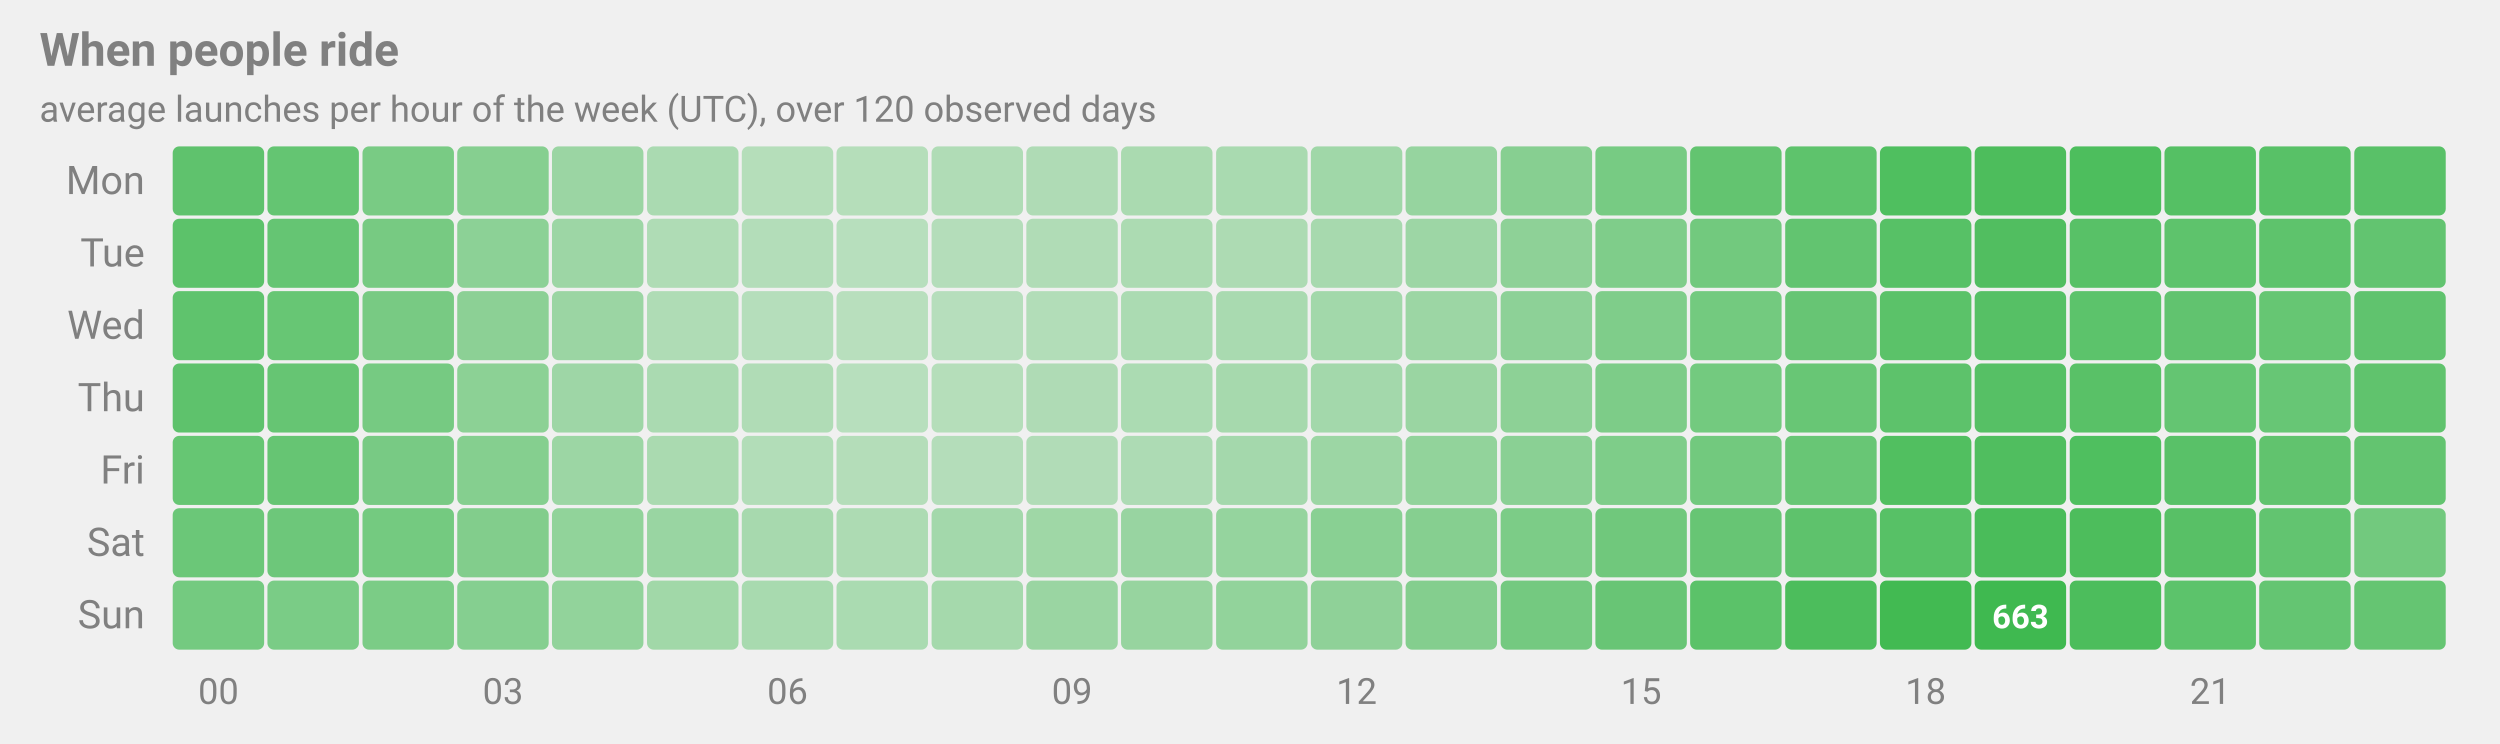
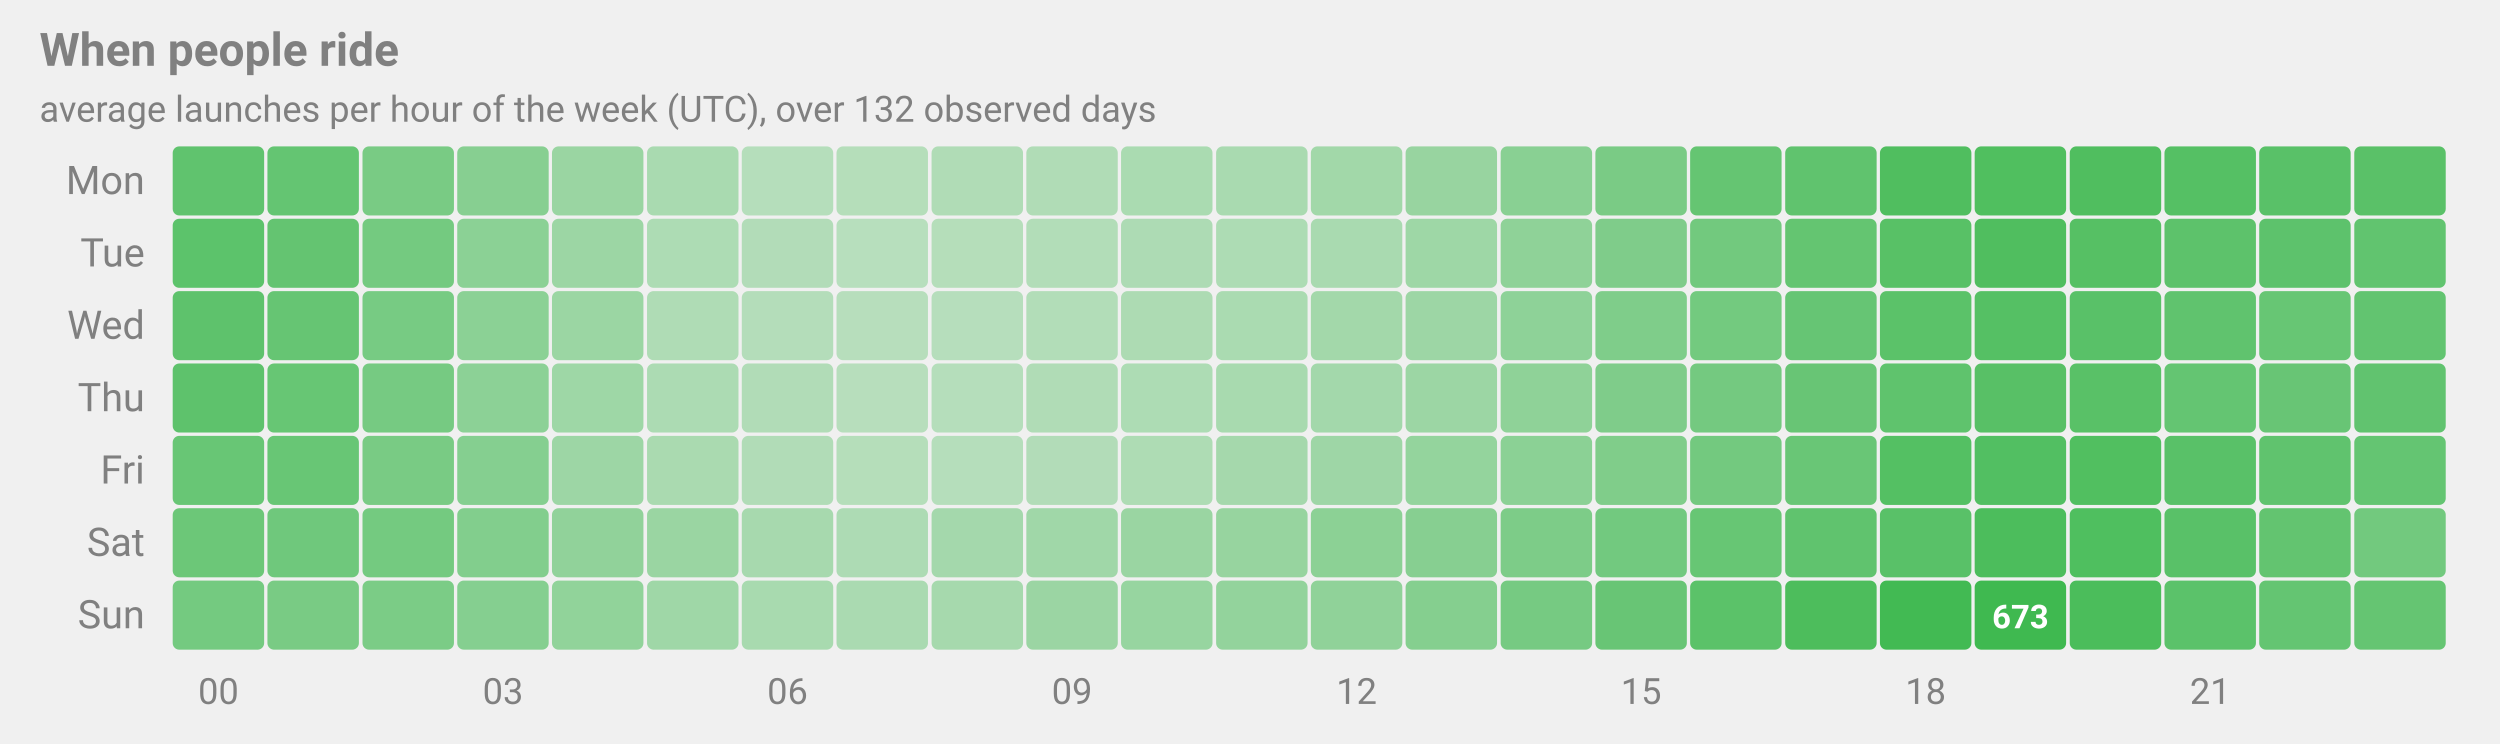
<svg xmlns="http://www.w3.org/2000/svg" width="760" height="226" viewBox="0 0 760 226" role="img" aria-label="When people ride">
  <style>
  text{font-family:-apple-system,BlinkMacSystemFont,'Segoe UI',Roboto,Helvetica,Arial,sans-serif}
  .grid{stroke:#808080;stroke-opacity:.3;stroke-width:1}
  .axis{stroke:#808080;stroke-width:1}
  .lbl{fill:#808080;font-size:12px}
  .val{fill:#808080;font-size:12px;font-weight:600}
  .title{fill:#808080;font-size:14px;font-weight:700}
  .sub{fill:#808080;font-size:11px}
  .gap{fill:#808080;opacity:.12}
  .gaplbl{fill:#808080;font-size:10px;opacity:.85}
+   .mark{stroke:#808080;stroke-opacity:.7;stroke-width:1;stroke-dasharray:2 3}
+   .markbg{fill:#808080;fill-opacity:.22}
+   .marklbl{fill:#808080;font-size:9.5px;font-weight:600}
  .ico{fill:#808080}
  .t1{fill:#e3b341}
  .t2{fill:#d29922}
  .t3{fill:#b7860b}
  .t4{fill:#946f0f}
</style>
  <text x="12" y="20" class="title">When people ride</text>
-   <text x="12" y="37" class="sub">average launches per hour of the week (UTC), over 120 observed days</text>
+   <text x="12" y="37" class="sub">average launches per hour of the week (UTC), over 132 observed days</text>
  <text x="44" y="59.0" class="lbl" text-anchor="end">Mon</text>
  <text x="44" y="81.0" class="lbl" text-anchor="end">Tue</text>
  <text x="44" y="103.0" class="lbl" text-anchor="end">Wed</text>
  <text x="44" y="125.0" class="lbl" text-anchor="end">Thu</text>
  <text x="44" y="147.0" class="lbl" text-anchor="end">Fri</text>
  <text x="44" y="169.0" class="lbl" text-anchor="end">Sat</text>
  <text x="44" y="191.0" class="lbl" text-anchor="end">Sun</text>
  <text x="66.4" y="214" class="sub" text-anchor="middle">00</text>
  <text x="152.9" y="214" class="sub" text-anchor="middle">03</text>
  <text x="239.4" y="214" class="sub" text-anchor="middle">06</text>
  <text x="325.9" y="214" class="sub" text-anchor="middle">09</text>
  <text x="412.4" y="214" class="sub" text-anchor="middle">12</text>
  <text x="498.9" y="214" class="sub" text-anchor="middle">15</text>
  <text x="585.4" y="214" class="sub" text-anchor="middle">18</text>
  <text x="671.9" y="214" class="sub" text-anchor="middle">21</text>
-   <rect x="52.5" y="44.5" width="27.8" height="21" rx="2" fill="#3fb950" fill-opacity="0.813" data-tip="Mon 00: 528" />
-   <rect x="81.3" y="44.5" width="27.8" height="21" rx="2" fill="#3fb950" fill-opacity="0.789" data-tip="Mon 01: 511" />
-   <rect x="110.2" y="44.5" width="27.8" height="21" rx="2" fill="#3fb950" fill-opacity="0.669" data-tip="Mon 02: 425" />
-   <rect x="139.0" y="44.5" width="27.8" height="21" rx="2" fill="#3fb950" fill-opacity="0.595" data-tip="Mon 03: 371" />
-   <rect x="167.8" y="44.5" width="27.8" height="21" rx="2" fill="#3fb950" fill-opacity="0.479" data-tip="Mon 04: 287" />
-   <rect x="196.7" y="44.5" width="27.8" height="21" rx="2" fill="#3fb950" fill-opacity="0.391" data-tip="Mon 05: 224" />
-   <rect x="225.5" y="44.5" width="27.8" height="21" rx="2" fill="#3fb950" fill-opacity="0.334" data-tip="Mon 06: 183" />
-   <rect x="254.3" y="44.5" width="27.8" height="21" rx="2" fill="#3fb950" fill-opacity="0.335" data-tip="Mon 07: 184" />
-   <rect x="283.2" y="44.5" width="27.8" height="21" rx="2" fill="#3fb950" fill-opacity="0.356" data-tip="Mon 08: 199" />
-   <rect x="312.0" y="44.5" width="27.8" height="21" rx="2" fill="#3fb950" fill-opacity="0.360" data-tip="Mon 09: 202" />
-   <rect x="340.8" y="44.5" width="27.8" height="21" rx="2" fill="#3fb950" fill-opacity="0.397" data-tip="Mon 10: 228" />
-   <rect x="369.7" y="44.5" width="27.8" height="21" rx="2" fill="#3fb950" fill-opacity="0.401" data-tip="Mon 11: 231" />
-   <rect x="398.5" y="44.5" width="27.8" height="21" rx="2" fill="#3fb950" fill-opacity="0.450" data-tip="Mon 12: 267" />
-   <rect x="427.3" y="44.5" width="27.8" height="21" rx="2" fill="#3fb950" fill-opacity="0.504" data-tip="Mon 13: 306" />
-   <rect x="456.2" y="44.5" width="27.8" height="21" rx="2" fill="#3fb950" fill-opacity="0.591" data-tip="Mon 14: 368" />
-   <rect x="485.0" y="44.5" width="27.8" height="21" rx="2" fill="#3fb950" fill-opacity="0.679" data-tip="Mon 15: 432" />
-   <rect x="513.8" y="44.5" width="27.8" height="21" rx="2" fill="#3fb950" fill-opacity="0.795" data-tip="Mon 16: 515" />
-   <rect x="542.7" y="44.5" width="27.8" height="21" rx="2" fill="#3fb950" fill-opacity="0.820" data-tip="Mon 17: 534" />
-   <rect x="571.5" y="44.5" width="27.8" height="21" rx="2" fill="#3fb950" fill-opacity="0.910" data-tip="Mon 18: 598" />
-   <rect x="600.3" y="44.5" width="27.8" height="21" rx="2" fill="#3fb950" fill-opacity="0.919" data-tip="Mon 19: 604" />
-   <rect x="629.2" y="44.5" width="27.8" height="21" rx="2" fill="#3fb950" fill-opacity="0.916" data-tip="Mon 20: 602" />
-   <rect x="658.0" y="44.5" width="27.8" height="21" rx="2" fill="#3fb950" fill-opacity="0.875" data-tip="Mon 21: 573" />
-   <rect x="686.8" y="44.5" width="27.8" height="21" rx="2" fill="#3fb950" fill-opacity="0.853" data-tip="Mon 22: 557" />
-   <rect x="715.7" y="44.5" width="27.8" height="21" rx="2" fill="#3fb950" fill-opacity="0.850" data-tip="Mon 23: 555" />
-   <rect x="52.5" y="66.5" width="27.8" height="21" rx="2" fill="#3fb950" fill-opacity="0.832" data-tip="Tue 00: 542" />
-   <rect x="81.3" y="66.5" width="27.8" height="21" rx="2" fill="#3fb950" fill-opacity="0.785" data-tip="Tue 01: 508" />
-   <rect x="110.2" y="66.5" width="27.8" height="21" rx="2" fill="#3fb950" fill-opacity="0.683" data-tip="Tue 02: 435" />
-   <rect x="139.0" y="66.5" width="27.8" height="21" rx="2" fill="#3fb950" fill-opacity="0.561" data-tip="Tue 03: 346" />
-   <rect x="167.8" y="66.5" width="27.8" height="21" rx="2" fill="#3fb950" fill-opacity="0.466" data-tip="Tue 04: 278" />
-   <rect x="196.7" y="66.5" width="27.8" height="21" rx="2" fill="#3fb950" fill-opacity="0.368" data-tip="Tue 05: 208" />
-   <rect x="225.5" y="66.5" width="27.8" height="21" rx="2" fill="#3fb950" fill-opacity="0.343" data-tip="Tue 06: 190" />
-   <rect x="254.3" y="66.5" width="27.8" height="21" rx="2" fill="#3fb950" fill-opacity="0.324" data-tip="Tue 07: 176" />
-   <rect x="283.2" y="66.5" width="27.8" height="21" rx="2" fill="#3fb950" fill-opacity="0.337" data-tip="Tue 08: 185" />
-   <rect x="312.0" y="66.5" width="27.8" height="21" rx="2" fill="#3fb950" fill-opacity="0.357" data-tip="Tue 09: 200" />
-   <rect x="340.8" y="66.5" width="27.8" height="21" rx="2" fill="#3fb950" fill-opacity="0.384" data-tip="Tue 10: 219" />
-   <rect x="369.7" y="66.5" width="27.8" height="21" rx="2" fill="#3fb950" fill-opacity="0.382" data-tip="Tue 11: 217" />
-   <rect x="398.5" y="66.5" width="27.8" height="21" rx="2" fill="#3fb950" fill-opacity="0.407" data-tip="Tue 12: 236" />
-   <rect x="427.3" y="66.5" width="27.8" height="21" rx="2" fill="#3fb950" fill-opacity="0.466" data-tip="Tue 13: 278" />
-   <rect x="456.2" y="66.5" width="27.8" height="21" rx="2" fill="#3fb950" fill-opacity="0.547" data-tip="Tue 14: 336" />
-   <rect x="485.0" y="66.5" width="27.8" height="21" rx="2" fill="#3fb950" fill-opacity="0.632" data-tip="Tue 15: 397" />
-   <rect x="513.8" y="66.5" width="27.8" height="21" rx="2" fill="#3fb950" fill-opacity="0.713" data-tip="Tue 16: 456" />
-   <rect x="542.7" y="66.5" width="27.8" height="21" rx="2" fill="#3fb950" fill-opacity="0.800" data-tip="Tue 17: 519" />
-   <rect x="571.5" y="66.5" width="27.8" height="21" rx="2" fill="#3fb950" fill-opacity="0.863" data-tip="Tue 18: 564" />
-   <rect x="600.3" y="66.5" width="27.8" height="21" rx="2" fill="#3fb950" fill-opacity="0.893" data-tip="Tue 19: 586" />
-   <rect x="629.2" y="66.5" width="27.8" height="21" rx="2" fill="#3fb950" fill-opacity="0.853" data-tip="Tue 20: 557" />
-   <rect x="658.0" y="66.5" width="27.8" height="21" rx="2" fill="#3fb950" fill-opacity="0.820" data-tip="Tue 21: 533" />
-   <rect x="686.8" y="66.5" width="27.8" height="21" rx="2" fill="#3fb950" fill-opacity="0.819" data-tip="Tue 22: 532" />
-   <rect x="715.7" y="66.5" width="27.8" height="21" rx="2" fill="#3fb950" fill-opacity="0.800" data-tip="Tue 23: 519" />
-   <rect x="52.5" y="88.5" width="27.8" height="21" rx="2" fill="#3fb950" fill-opacity="0.815" data-tip="Wed 00: 530" />
-   <rect x="81.3" y="88.5" width="27.8" height="21" rx="2" fill="#3fb950" fill-opacity="0.777" data-tip="Wed 01: 502" />
-   <rect x="110.2" y="88.5" width="27.8" height="21" rx="2" fill="#3fb950" fill-opacity="0.672" data-tip="Wed 02: 427" />
-   <rect x="139.0" y="88.5" width="27.8" height="21" rx="2" fill="#3fb950" fill-opacity="0.559" data-tip="Wed 03: 345" />
-   <rect x="167.8" y="88.5" width="27.8" height="21" rx="2" fill="#3fb950" fill-opacity="0.478" data-tip="Wed 04: 286" />
-   <rect x="196.7" y="88.5" width="27.8" height="21" rx="2" fill="#3fb950" fill-opacity="0.369" data-tip="Wed 05: 208" />
-   <rect x="225.5" y="88.5" width="27.8" height="21" rx="2" fill="#3fb950" fill-opacity="0.332" data-tip="Wed 06: 182" />
-   <rect x="254.3" y="88.5" width="27.8" height="21" rx="2" fill="#3fb950" fill-opacity="0.320" data-tip="Wed 07: 173" />
-   <rect x="283.2" y="88.5" width="27.8" height="21" rx="2" fill="#3fb950" fill-opacity="0.328" data-tip="Wed 08: 178" />
-   <rect x="312.0" y="88.5" width="27.8" height="21" rx="2" fill="#3fb950" fill-opacity="0.351" data-tip="Wed 09: 195" />
-   <rect x="340.8" y="88.5" width="27.8" height="21" rx="2" fill="#3fb950" fill-opacity="0.388" data-tip="Wed 10: 222" />
-   <rect x="369.7" y="88.5" width="27.8" height="21" rx="2" fill="#3fb950" fill-opacity="0.401" data-tip="Wed 11: 231" />
-   <rect x="398.5" y="88.5" width="27.8" height="21" rx="2" fill="#3fb950" fill-opacity="0.438" data-tip="Wed 12: 258" />
-   <rect x="427.3" y="88.5" width="27.8" height="21" rx="2" fill="#3fb950" fill-opacity="0.472" data-tip="Wed 13: 282" />
-   <rect x="456.2" y="88.5" width="27.8" height="21" rx="2" fill="#3fb950" fill-opacity="0.552" data-tip="Wed 14: 340" />
-   <rect x="485.0" y="88.5" width="27.8" height="21" rx="2" fill="#3fb950" fill-opacity="0.631" data-tip="Wed 15: 397" />
-   <rect x="513.8" y="88.5" width="27.8" height="21" rx="2" fill="#3fb950" fill-opacity="0.707" data-tip="Wed 16: 452" />
-   <rect x="542.7" y="88.5" width="27.8" height="21" rx="2" fill="#3fb950" fill-opacity="0.775" data-tip="Wed 17: 501" />
-   <rect x="571.5" y="88.5" width="27.8" height="21" rx="2" fill="#3fb950" fill-opacity="0.841" data-tip="Wed 18: 548" />
-   <rect x="600.3" y="88.5" width="27.8" height="21" rx="2" fill="#3fb950" fill-opacity="0.865" data-tip="Wed 19: 565" />
-   <rect x="629.2" y="88.5" width="27.8" height="21" rx="2" fill="#3fb950" fill-opacity="0.835" data-tip="Wed 20: 544" />
-   <rect x="658.0" y="88.5" width="27.8" height="21" rx="2" fill="#3fb950" fill-opacity="0.802" data-tip="Wed 21: 520" />
-   <rect x="686.8" y="88.5" width="27.8" height="21" rx="2" fill="#3fb950" fill-opacity="0.781" data-tip="Wed 22: 505" />
-   <rect x="715.7" y="88.5" width="27.8" height="21" rx="2" fill="#3fb950" fill-opacity="0.806" data-tip="Wed 23: 523" />
-   <rect x="52.5" y="110.5" width="27.8" height="21" rx="2" fill="#3fb950" fill-opacity="0.817" data-tip="Thu 00: 531" />
-   <rect x="81.3" y="110.5" width="27.8" height="21" rx="2" fill="#3fb950" fill-opacity="0.779" data-tip="Thu 01: 503" />
-   <rect x="110.2" y="110.5" width="27.8" height="21" rx="2" fill="#3fb950" fill-opacity="0.687" data-tip="Thu 02: 437" />
-   <rect x="139.0" y="110.5" width="27.8" height="21" rx="2" fill="#3fb950" fill-opacity="0.560" data-tip="Thu 03: 346" />
-   <rect x="167.8" y="110.5" width="27.8" height="21" rx="2" fill="#3fb950" fill-opacity="0.462" data-tip="Thu 04: 275" />
-   <rect x="196.7" y="110.5" width="27.8" height="21" rx="2" fill="#3fb950" fill-opacity="0.392" data-tip="Thu 05: 224" />
-   <rect x="225.5" y="110.5" width="27.8" height="21" rx="2" fill="#3fb950" fill-opacity="0.356" data-tip="Thu 06: 199" />
-   <rect x="254.3" y="110.5" width="27.8" height="21" rx="2" fill="#3fb950" fill-opacity="0.324" data-tip="Thu 07: 176" />
-   <rect x="283.2" y="110.5" width="27.8" height="21" rx="2" fill="#3fb950" fill-opacity="0.334" data-tip="Thu 08: 183" />
-   <rect x="312.0" y="110.5" width="27.8" height="21" rx="2" fill="#3fb950" fill-opacity="0.366" data-tip="Thu 09: 206" />
-   <rect x="340.8" y="110.5" width="27.8" height="21" rx="2" fill="#3fb950" fill-opacity="0.390" data-tip="Thu 10: 223" />
-   <rect x="369.7" y="110.5" width="27.8" height="21" rx="2" fill="#3fb950" fill-opacity="0.416" data-tip="Thu 11: 242" />
-   <rect x="398.5" y="110.5" width="27.8" height="21" rx="2" fill="#3fb950" fill-opacity="0.436" data-tip="Thu 12: 257" />
-   <rect x="427.3" y="110.5" width="27.8" height="21" rx="2" fill="#3fb950" fill-opacity="0.482" data-tip="Thu 13: 290" />
-   <rect x="456.2" y="110.5" width="27.8" height="21" rx="2" fill="#3fb950" fill-opacity="0.558" data-tip="Thu 14: 344" />
-   <rect x="485.0" y="110.5" width="27.8" height="21" rx="2" fill="#3fb950" fill-opacity="0.645" data-tip="Thu 15: 407" />
-   <rect x="513.8" y="110.5" width="27.8" height="21" rx="2" fill="#3fb950" fill-opacity="0.706" data-tip="Thu 16: 451" />
-   <rect x="542.7" y="110.5" width="27.8" height="21" rx="2" fill="#3fb950" fill-opacity="0.765" data-tip="Thu 17: 494" />
-   <rect x="571.5" y="110.5" width="27.8" height="21" rx="2" fill="#3fb950" fill-opacity="0.821" data-tip="Thu 18: 534" />
-   <rect x="600.3" y="110.5" width="27.8" height="21" rx="2" fill="#3fb950" fill-opacity="0.865" data-tip="Thu 19: 565" />
-   <rect x="629.2" y="110.5" width="27.8" height="21" rx="2" fill="#3fb950" fill-opacity="0.854" data-tip="Thu 20: 558" />
-   <rect x="658.0" y="110.5" width="27.8" height="21" rx="2" fill="#3fb950" fill-opacity="0.788" data-tip="Thu 21: 510" />
-   <rect x="686.8" y="110.5" width="27.8" height="21" rx="2" fill="#3fb950" fill-opacity="0.772" data-tip="Thu 22: 498" />
-   <rect x="715.7" y="110.5" width="27.8" height="21" rx="2" fill="#3fb950" fill-opacity="0.809" data-tip="Thu 23: 526" />
-   <rect x="52.5" y="132.5" width="27.8" height="21" rx="2" fill="#3fb950" fill-opacity="0.781" data-tip="Fri 00: 505" />
-   <rect x="81.3" y="132.5" width="27.8" height="21" rx="2" fill="#3fb950" fill-opacity="0.779" data-tip="Fri 01: 504" />
-   <rect x="110.2" y="132.5" width="27.8" height="21" rx="2" fill="#3fb950" fill-opacity="0.673" data-tip="Fri 02: 427" />
-   <rect x="139.0" y="132.5" width="27.8" height="21" rx="2" fill="#3fb950" fill-opacity="0.605" data-tip="Fri 03: 378" />
-   <rect x="167.8" y="132.5" width="27.8" height="21" rx="2" fill="#3fb950" fill-opacity="0.470" data-tip="Fri 04: 281" />
-   <rect x="196.7" y="132.5" width="27.8" height="21" rx="2" fill="#3fb950" fill-opacity="0.397" data-tip="Fri 05: 228" />
-   <rect x="225.5" y="132.5" width="27.8" height="21" rx="2" fill="#3fb950" fill-opacity="0.351" data-tip="Fri 06: 195" />
-   <rect x="254.3" y="132.5" width="27.8" height="21" rx="2" fill="#3fb950" fill-opacity="0.336" data-tip="Fri 07: 185" />
-   <rect x="283.2" y="132.5" width="27.8" height="21" rx="2" fill="#3fb950" fill-opacity="0.337" data-tip="Fri 08: 185" />
-   <rect x="312.0" y="132.5" width="27.8" height="21" rx="2" fill="#3fb950" fill-opacity="0.353" data-tip="Fri 09: 197" />
-   <rect x="340.8" y="132.5" width="27.8" height="21" rx="2" fill="#3fb950" fill-opacity="0.375" data-tip="Fri 10: 213" />
-   <rect x="369.7" y="132.5" width="27.8" height="21" rx="2" fill="#3fb950" fill-opacity="0.424" data-tip="Fri 11: 248" />
-   <rect x="398.5" y="132.5" width="27.8" height="21" rx="2" fill="#3fb950" fill-opacity="0.471" data-tip="Fri 12: 281" />
-   <rect x="427.3" y="132.5" width="27.8" height="21" rx="2" fill="#3fb950" fill-opacity="0.531" data-tip="Fri 13: 325" />
-   <rect x="456.2" y="132.5" width="27.8" height="21" rx="2" fill="#3fb950" fill-opacity="0.576" data-tip="Fri 14: 358" />
-   <rect x="485.0" y="132.5" width="27.8" height="21" rx="2" fill="#3fb950" fill-opacity="0.642" data-tip="Fri 15: 405" />
-   <rect x="513.8" y="132.5" width="27.8" height="21" rx="2" fill="#3fb950" fill-opacity="0.712" data-tip="Fri 16: 455" />
-   <rect x="542.7" y="132.5" width="27.8" height="21" rx="2" fill="#3fb950" fill-opacity="0.767" data-tip="Fri 17: 495" />
-   <rect x="571.5" y="132.5" width="27.8" height="21" rx="2" fill="#3fb950" fill-opacity="0.894" data-tip="Fri 18: 587" />
-   <rect x="600.3" y="132.5" width="27.8" height="21" rx="2" fill="#3fb950" fill-opacity="0.896" data-tip="Fri 19: 588" />
-   <rect x="629.2" y="132.5" width="27.8" height="21" rx="2" fill="#3fb950" fill-opacity="0.910" data-tip="Fri 20: 598" />
-   <rect x="658.0" y="132.5" width="27.8" height="21" rx="2" fill="#3fb950" fill-opacity="0.848" data-tip="Fri 21: 553" />
-   <rect x="686.8" y="132.5" width="27.8" height="21" rx="2" fill="#3fb950" fill-opacity="0.807" data-tip="Fri 22: 523" />
-   <rect x="715.7" y="132.5" width="27.8" height="21" rx="2" fill="#3fb950" fill-opacity="0.796" data-tip="Fri 23: 516" />
-   <rect x="52.5" y="154.5" width="27.8" height="21" rx="2" fill="#3fb950" fill-opacity="0.749" data-tip="Sat 00: 482" />
-   <rect x="81.3" y="154.5" width="27.8" height="21" rx="2" fill="#3fb950" fill-opacity="0.737" data-tip="Sat 01: 473" />
-   <rect x="110.2" y="154.5" width="27.8" height="21" rx="2" fill="#3fb950" fill-opacity="0.700" data-tip="Sat 02: 447" />
-   <rect x="139.0" y="154.5" width="27.8" height="21" rx="2" fill="#3fb950" fill-opacity="0.619" data-tip="Sat 03: 388" />
-   <rect x="167.8" y="154.5" width="27.8" height="21" rx="2" fill="#3fb950" fill-opacity="0.535" data-tip="Sat 04: 328" />
-   <rect x="196.7" y="154.5" width="27.8" height="21" rx="2" fill="#3fb950" fill-opacity="0.486" data-tip="Sat 05: 292" />
-   <rect x="225.5" y="154.5" width="27.8" height="21" rx="2" fill="#3fb950" fill-opacity="0.407" data-tip="Sat 06: 236" />
-   <rect x="254.3" y="154.5" width="27.8" height="21" rx="2" fill="#3fb950" fill-opacity="0.380" data-tip="Sat 07: 216" />
-   <rect x="283.2" y="154.5" width="27.8" height="21" rx="2" fill="#3fb950" fill-opacity="0.436" data-tip="Sat 08: 256" />
-   <rect x="312.0" y="154.5" width="27.8" height="21" rx="2" fill="#3fb950" fill-opacity="0.460" data-tip="Sat 09: 274" />
-   <rect x="340.8" y="154.5" width="27.8" height="21" rx="2" fill="#3fb950" fill-opacity="0.489" data-tip="Sat 10: 295" />
-   <rect x="369.7" y="154.5" width="27.8" height="21" rx="2" fill="#3fb950" fill-opacity="0.512" data-tip="Sat 11: 311" />
-   <rect x="398.5" y="154.5" width="27.8" height="21" rx="2" fill="#3fb950" fill-opacity="0.580" data-tip="Sat 12: 360" />
-   <rect x="427.3" y="154.5" width="27.8" height="21" rx="2" fill="#3fb950" fill-opacity="0.595" data-tip="Sat 13: 371" />
-   <rect x="456.2" y="154.5" width="27.8" height="21" rx="2" fill="#3fb950" fill-opacity="0.656" data-tip="Sat 14: 415" />
-   <rect x="485.0" y="154.5" width="27.8" height="21" rx="2" fill="#3fb950" fill-opacity="0.719" data-tip="Sat 15: 460" />
-   <rect x="513.8" y="154.5" width="27.8" height="21" rx="2" fill="#3fb950" fill-opacity="0.775" data-tip="Sat 16: 501" />
-   <rect x="542.7" y="154.5" width="27.8" height="21" rx="2" fill="#3fb950" fill-opacity="0.818" data-tip="Sat 17: 532" />
-   <rect x="571.5" y="154.5" width="27.8" height="21" rx="2" fill="#3fb950" fill-opacity="0.863" data-tip="Sat 18: 564" />
-   <rect x="600.3" y="154.5" width="27.8" height="21" rx="2" fill="#3fb950" fill-opacity="0.931" data-tip="Sat 19: 613" />
-   <rect x="629.2" y="154.5" width="27.8" height="21" rx="2" fill="#3fb950" fill-opacity="0.918" data-tip="Sat 20: 603" />
-   <rect x="658.0" y="154.5" width="27.8" height="21" rx="2" fill="#3fb950" fill-opacity="0.856" data-tip="Sat 21: 559" />
-   <rect x="686.8" y="154.5" width="27.8" height="21" rx="2" fill="#3fb950" fill-opacity="0.799" data-tip="Sat 22: 518" />
-   <rect x="715.7" y="154.5" width="27.8" height="21" rx="2" fill="#3fb950" fill-opacity="0.713" data-tip="Sat 23: 456" />
-   <rect x="52.5" y="176.5" width="27.8" height="21" rx="2" fill="#3fb950" fill-opacity="0.695" data-tip="Sun 00: 443" />
-   <rect x="81.3" y="176.5" width="27.8" height="21" rx="2" fill="#3fb950" fill-opacity="0.664" data-tip="Sun 01: 421" />
-   <rect x="110.2" y="176.5" width="27.8" height="21" rx="2" fill="#3fb950" fill-opacity="0.658" data-tip="Sun 02: 416" />
-   <rect x="139.0" y="176.5" width="27.8" height="21" rx="2" fill="#3fb950" fill-opacity="0.599" data-tip="Sun 03: 374" />
-   <rect x="167.8" y="176.5" width="27.8" height="21" rx="2" fill="#3fb950" fill-opacity="0.529" data-tip="Sun 04: 324" />
-   <rect x="196.7" y="176.5" width="27.8" height="21" rx="2" fill="#3fb950" fill-opacity="0.447" data-tip="Sun 05: 265" />
-   <rect x="225.5" y="176.5" width="27.8" height="21" rx="2" fill="#3fb950" fill-opacity="0.404" data-tip="Sun 06: 234" />
-   <rect x="254.3" y="176.5" width="27.8" height="21" rx="2" fill="#3fb950" fill-opacity="0.394" data-tip="Sun 07: 226" />
-   <rect x="283.2" y="176.5" width="27.8" height="21" rx="2" fill="#3fb950" fill-opacity="0.420" data-tip="Sun 08: 245" />
-   <rect x="312.0" y="176.5" width="27.8" height="21" rx="2" fill="#3fb950" fill-opacity="0.483" data-tip="Sun 09: 291" />
-   <rect x="340.8" y="176.5" width="27.8" height="21" rx="2" fill="#3fb950" fill-opacity="0.506" data-tip="Sun 10: 307" />
-   <rect x="369.7" y="176.5" width="27.8" height="21" rx="2" fill="#3fb950" fill-opacity="0.528" data-tip="Sun 11: 323" />
-   <rect x="398.5" y="176.5" width="27.8" height="21" rx="2" fill="#3fb950" fill-opacity="0.543" data-tip="Sun 12: 334" />
-   <rect x="427.3" y="176.5" width="27.8" height="21" rx="2" fill="#3fb950" fill-opacity="0.607" data-tip="Sun 13: 379" />
-   <rect x="456.2" y="176.5" width="27.8" height="21" rx="2" fill="#3fb950" fill-opacity="0.693" data-tip="Sun 14: 442" />
-   <rect x="485.0" y="176.5" width="27.8" height="21" rx="2" fill="#3fb950" fill-opacity="0.764" data-tip="Sun 15: 493" />
-   <rect x="513.8" y="176.5" width="27.8" height="21" rx="2" fill="#3fb950" fill-opacity="0.842" data-tip="Sun 16: 549" />
-   <rect x="542.7" y="176.5" width="27.8" height="21" rx="2" fill="#3fb950" fill-opacity="0.923" data-tip="Sun 17: 607" />
-   <rect x="571.5" y="176.5" width="27.8" height="21" rx="2" fill="#3fb950" fill-opacity="0.983" data-tip="Sun 18: 651" />
-   <rect x="600.3" y="176.5" width="27.8" height="21" rx="2" fill="#3fb950" fill-opacity="1.000" data-tip="Sun 19: 663" />
-   <rect x="629.2" y="176.5" width="27.8" height="21" rx="2" fill="#3fb950" fill-opacity="0.925" data-tip="Sun 20: 609" />
-   <rect x="658.0" y="176.5" width="27.8" height="21" rx="2" fill="#3fb950" fill-opacity="0.835" data-tip="Sun 21: 544" />
-   <rect x="686.8" y="176.5" width="27.8" height="21" rx="2" fill="#3fb950" fill-opacity="0.788" data-tip="Sun 22: 510" />
-   <rect x="715.7" y="176.5" width="27.8" height="21" rx="2" fill="#3fb950" fill-opacity="0.783" data-tip="Sun 23: 506" />
-   <text x="614.2" y="191.0" text-anchor="middle" style="fill:#ffffff;font-size:10px;font-weight:600">663</text>
+   <rect x="52.5" y="44.5" width="27.8" height="21" rx="2" fill="#3fb950" fill-opacity="0.806" data-tip="Mon 00: 532" />
+   <rect x="81.3" y="44.5" width="27.8" height="21" rx="2" fill="#3fb950" fill-opacity="0.787" data-tip="Mon 01: 518" />
+   <rect x="110.2" y="44.5" width="27.8" height="21" rx="2" fill="#3fb950" fill-opacity="0.671" data-tip="Mon 02: 432" />
+   <rect x="139.0" y="44.5" width="27.8" height="21" rx="2" fill="#3fb950" fill-opacity="0.591" data-tip="Mon 03: 374" />
+   <rect x="167.8" y="44.5" width="27.8" height="21" rx="2" fill="#3fb950" fill-opacity="0.482" data-tip="Mon 04: 294" />
+   <rect x="196.7" y="44.5" width="27.8" height="21" rx="2" fill="#3fb950" fill-opacity="0.395" data-tip="Mon 05: 231" />
+   <rect x="225.5" y="44.5" width="27.8" height="21" rx="2" fill="#3fb950" fill-opacity="0.332" data-tip="Mon 06: 185" />
+   <rect x="254.3" y="44.5" width="27.8" height="21" rx="2" fill="#3fb950" fill-opacity="0.335" data-tip="Mon 07: 186" />
+   <rect x="283.2" y="44.5" width="27.8" height="21" rx="2" fill="#3fb950" fill-opacity="0.356" data-tip="Mon 08: 202" />
+   <rect x="312.0" y="44.5" width="27.8" height="21" rx="2" fill="#3fb950" fill-opacity="0.357" data-tip="Mon 09: 203" />
+   <rect x="340.8" y="44.5" width="27.8" height="21" rx="2" fill="#3fb950" fill-opacity="0.394" data-tip="Mon 10: 230" />
+   <rect x="369.7" y="44.5" width="27.8" height="21" rx="2" fill="#3fb950" fill-opacity="0.395" data-tip="Mon 11: 231" />
+   <rect x="398.5" y="44.5" width="27.8" height="21" rx="2" fill="#3fb950" fill-opacity="0.443" data-tip="Mon 12: 266" />
+   <rect x="427.3" y="44.5" width="27.8" height="21" rx="2" fill="#3fb950" fill-opacity="0.493" data-tip="Mon 13: 302" />
+   <rect x="456.2" y="44.5" width="27.8" height="21" rx="2" fill="#3fb950" fill-opacity="0.581" data-tip="Mon 14: 367" />
+   <rect x="485.0" y="44.5" width="27.8" height="21" rx="2" fill="#3fb950" fill-opacity="0.667" data-tip="Mon 15: 430" />
+   <rect x="513.8" y="44.5" width="27.8" height="21" rx="2" fill="#3fb950" fill-opacity="0.783" data-tip="Mon 16: 515" />
+   <rect x="542.7" y="44.5" width="27.8" height="21" rx="2" fill="#3fb950" fill-opacity="0.810" data-tip="Mon 17: 534" />
+   <rect x="571.5" y="44.5" width="27.8" height="21" rx="2" fill="#3fb950" fill-opacity="0.903" data-tip="Mon 18: 602" />
+   <rect x="600.3" y="44.5" width="27.8" height="21" rx="2" fill="#3fb950" fill-opacity="0.906" data-tip="Mon 19: 604" />
+   <rect x="629.2" y="44.5" width="27.8" height="21" rx="2" fill="#3fb950" fill-opacity="0.904" data-tip="Mon 20: 604" />
+   <rect x="658.0" y="44.5" width="27.8" height="21" rx="2" fill="#3fb950" fill-opacity="0.868" data-tip="Mon 21: 577" />
+   <rect x="686.8" y="44.5" width="27.8" height="21" rx="2" fill="#3fb950" fill-opacity="0.850" data-tip="Mon 22: 563" />
+   <rect x="715.7" y="44.5" width="27.8" height="21" rx="2" fill="#3fb950" fill-opacity="0.844" data-tip="Mon 23: 559" />
+   <rect x="52.5" y="66.5" width="27.8" height="21" rx="2" fill="#3fb950" fill-opacity="0.835" data-tip="Tue 00: 553" />
+   <rect x="81.3" y="66.5" width="27.8" height="21" rx="2" fill="#3fb950" fill-opacity="0.791" data-tip="Tue 01: 521" />
+   <rect x="110.2" y="66.5" width="27.8" height="21" rx="2" fill="#3fb950" fill-opacity="0.695" data-tip="Tue 02: 450" />
+   <rect x="139.0" y="66.5" width="27.8" height="21" rx="2" fill="#3fb950" fill-opacity="0.573" data-tip="Tue 03: 361" />
+   <rect x="167.8" y="66.5" width="27.8" height="21" rx="2" fill="#3fb950" fill-opacity="0.471" data-tip="Tue 04: 287" />
+   <rect x="196.7" y="66.5" width="27.8" height="21" rx="2" fill="#3fb950" fill-opacity="0.377" data-tip="Tue 05: 218" />
+   <rect x="225.5" y="66.5" width="27.8" height="21" rx="2" fill="#3fb950" fill-opacity="0.344" data-tip="Tue 06: 194" />
+   <rect x="254.3" y="66.5" width="27.8" height="21" rx="2" fill="#3fb950" fill-opacity="0.324" data-tip="Tue 07: 178" />
+   <rect x="283.2" y="66.5" width="27.8" height="21" rx="2" fill="#3fb950" fill-opacity="0.334" data-tip="Tue 08: 186" />
+   <rect x="312.0" y="66.5" width="27.8" height="21" rx="2" fill="#3fb950" fill-opacity="0.351" data-tip="Tue 09: 198" />
+   <rect x="340.8" y="66.5" width="27.8" height="21" rx="2" fill="#3fb950" fill-opacity="0.375" data-tip="Tue 10: 216" />
+   <rect x="369.7" y="66.5" width="27.8" height="21" rx="2" fill="#3fb950" fill-opacity="0.377" data-tip="Tue 11: 218" />
+   <rect x="398.5" y="66.5" width="27.8" height="21" rx="2" fill="#3fb950" fill-opacity="0.400" data-tip="Tue 12: 234" />
+   <rect x="427.3" y="66.5" width="27.8" height="21" rx="2" fill="#3fb950" fill-opacity="0.464" data-tip="Tue 13: 281" />
+   <rect x="456.2" y="66.5" width="27.8" height="21" rx="2" fill="#3fb950" fill-opacity="0.545" data-tip="Tue 14: 341" />
+   <rect x="485.0" y="66.5" width="27.8" height="21" rx="2" fill="#3fb950" fill-opacity="0.629" data-tip="Tue 15: 402" />
+   <rect x="513.8" y="66.5" width="27.8" height="21" rx="2" fill="#3fb950" fill-opacity="0.713" data-tip="Tue 16: 463" />
+   <rect x="542.7" y="66.5" width="27.8" height="21" rx="2" fill="#3fb950" fill-opacity="0.792" data-tip="Tue 17: 521" />
+   <rect x="571.5" y="66.5" width="27.8" height="21" rx="2" fill="#3fb950" fill-opacity="0.859" data-tip="Tue 18: 570" />
+   <rect x="600.3" y="66.5" width="27.8" height="21" rx="2" fill="#3fb950" fill-opacity="0.896" data-tip="Tue 19: 597" />
+   <rect x="629.2" y="66.5" width="27.8" height="21" rx="2" fill="#3fb950" fill-opacity="0.870" data-tip="Tue 20: 578" />
+   <rect x="658.0" y="66.5" width="27.8" height="21" rx="2" fill="#3fb950" fill-opacity="0.826" data-tip="Tue 21: 546" />
+   <rect x="686.8" y="66.5" width="27.8" height="21" rx="2" fill="#3fb950" fill-opacity="0.822" data-tip="Tue 22: 543" />
+   <rect x="715.7" y="66.5" width="27.8" height="21" rx="2" fill="#3fb950" fill-opacity="0.803" data-tip="Tue 23: 529" />
+   <rect x="52.5" y="88.5" width="27.8" height="21" rx="2" fill="#3fb950" fill-opacity="0.817" data-tip="Wed 00: 539" />
+   <rect x="81.3" y="88.5" width="27.8" height="21" rx="2" fill="#3fb950" fill-opacity="0.778" data-tip="Wed 01: 511" />
+   <rect x="110.2" y="88.5" width="27.8" height="21" rx="2" fill="#3fb950" fill-opacity="0.679" data-tip="Wed 02: 438" />
+   <rect x="139.0" y="88.5" width="27.8" height="21" rx="2" fill="#3fb950" fill-opacity="0.568" data-tip="Wed 03: 357" />
+   <rect x="167.8" y="88.5" width="27.8" height="21" rx="2" fill="#3fb950" fill-opacity="0.480" data-tip="Wed 04: 293" />
+   <rect x="196.7" y="88.5" width="27.8" height="21" rx="2" fill="#3fb950" fill-opacity="0.368" data-tip="Wed 05: 211" />
+   <rect x="225.5" y="88.5" width="27.8" height="21" rx="2" fill="#3fb950" fill-opacity="0.337" data-tip="Wed 06: 188" />
+   <rect x="254.3" y="88.5" width="27.8" height="21" rx="2" fill="#3fb950" fill-opacity="0.321" data-tip="Wed 07: 176" />
+   <rect x="283.2" y="88.5" width="27.8" height="21" rx="2" fill="#3fb950" fill-opacity="0.328" data-tip="Wed 08: 181" />
+   <rect x="312.0" y="88.5" width="27.8" height="21" rx="2" fill="#3fb950" fill-opacity="0.347" data-tip="Wed 09: 195" />
+   <rect x="340.8" y="88.5" width="27.8" height="21" rx="2" fill="#3fb950" fill-opacity="0.380" data-tip="Wed 10: 220" />
+   <rect x="369.7" y="88.5" width="27.8" height="21" rx="2" fill="#3fb950" fill-opacity="0.394" data-tip="Wed 11: 230" />
+   <rect x="398.5" y="88.5" width="27.8" height="21" rx="2" fill="#3fb950" fill-opacity="0.433" data-tip="Wed 12: 258" />
+   <rect x="427.3" y="88.5" width="27.8" height="21" rx="2" fill="#3fb950" fill-opacity="0.467" data-tip="Wed 13: 284" />
+   <rect x="456.2" y="88.5" width="27.8" height="21" rx="2" fill="#3fb950" fill-opacity="0.550" data-tip="Wed 14: 344" />
+   <rect x="485.0" y="88.5" width="27.8" height="21" rx="2" fill="#3fb950" fill-opacity="0.632" data-tip="Wed 15: 404" />
+   <rect x="513.8" y="88.5" width="27.8" height="21" rx="2" fill="#3fb950" fill-opacity="0.707" data-tip="Wed 16: 459" />
+   <rect x="542.7" y="88.5" width="27.8" height="21" rx="2" fill="#3fb950" fill-opacity="0.774" data-tip="Wed 17: 508" />
+   <rect x="571.5" y="88.5" width="27.8" height="21" rx="2" fill="#3fb950" fill-opacity="0.841" data-tip="Wed 18: 557" />
+   <rect x="600.3" y="88.5" width="27.8" height="21" rx="2" fill="#3fb950" fill-opacity="0.869" data-tip="Wed 19: 577" />
+   <rect x="629.2" y="88.5" width="27.8" height="21" rx="2" fill="#3fb950" fill-opacity="0.850" data-tip="Wed 20: 564" />
+   <rect x="658.0" y="88.5" width="27.8" height="21" rx="2" fill="#3fb950" fill-opacity="0.810" data-tip="Wed 21: 535" />
+   <rect x="686.8" y="88.5" width="27.8" height="21" rx="2" fill="#3fb950" fill-opacity="0.776" data-tip="Wed 22: 509" />
+   <rect x="715.7" y="88.5" width="27.8" height="21" rx="2" fill="#3fb950" fill-opacity="0.800" data-tip="Wed 23: 527" />
+   <rect x="52.5" y="110.5" width="27.8" height="21" rx="2" fill="#3fb950" fill-opacity="0.818" data-tip="Thu 00: 540" />
+   <rect x="81.3" y="110.5" width="27.8" height="21" rx="2" fill="#3fb950" fill-opacity="0.776" data-tip="Thu 01: 510" />
+   <rect x="110.2" y="110.5" width="27.8" height="21" rx="2" fill="#3fb950" fill-opacity="0.685" data-tip="Thu 02: 443" />
+   <rect x="139.0" y="110.5" width="27.8" height="21" rx="2" fill="#3fb950" fill-opacity="0.561" data-tip="Thu 03: 352" />
+   <rect x="167.8" y="110.5" width="27.8" height="21" rx="2" fill="#3fb950" fill-opacity="0.458" data-tip="Thu 04: 277" />
+   <rect x="196.7" y="110.5" width="27.8" height="21" rx="2" fill="#3fb950" fill-opacity="0.386" data-tip="Thu 05: 224" />
+   <rect x="225.5" y="110.5" width="27.8" height="21" rx="2" fill="#3fb950" fill-opacity="0.352" data-tip="Thu 06: 199" />
+   <rect x="254.3" y="110.5" width="27.8" height="21" rx="2" fill="#3fb950" fill-opacity="0.321" data-tip="Thu 07: 176" />
+   <rect x="283.2" y="110.5" width="27.8" height="21" rx="2" fill="#3fb950" fill-opacity="0.332" data-tip="Thu 08: 184" />
+   <rect x="312.0" y="110.5" width="27.8" height="21" rx="2" fill="#3fb950" fill-opacity="0.357" data-tip="Thu 09: 203" />
+   <rect x="340.8" y="110.5" width="27.8" height="21" rx="2" fill="#3fb950" fill-opacity="0.378" data-tip="Thu 10: 218" />
+   <rect x="369.7" y="110.5" width="27.8" height="21" rx="2" fill="#3fb950" fill-opacity="0.406" data-tip="Thu 11: 238" />
+   <rect x="398.5" y="110.5" width="27.8" height="21" rx="2" fill="#3fb950" fill-opacity="0.426" data-tip="Thu 12: 253" />
+   <rect x="427.3" y="110.5" width="27.8" height="21" rx="2" fill="#3fb950" fill-opacity="0.472" data-tip="Thu 13: 287" />
+   <rect x="456.2" y="110.5" width="27.8" height="21" rx="2" fill="#3fb950" fill-opacity="0.546" data-tip="Thu 14: 341" />
+   <rect x="485.0" y="110.5" width="27.8" height="21" rx="2" fill="#3fb950" fill-opacity="0.629" data-tip="Thu 15: 402" />
+   <rect x="513.8" y="110.5" width="27.8" height="21" rx="2" fill="#3fb950" fill-opacity="0.698" data-tip="Thu 16: 452" />
+   <rect x="542.7" y="110.5" width="27.8" height="21" rx="2" fill="#3fb950" fill-opacity="0.763" data-tip="Thu 17: 500" />
+   <rect x="571.5" y="110.5" width="27.8" height="21" rx="2" fill="#3fb950" fill-opacity="0.816" data-tip="Thu 18: 538" />
+   <rect x="600.3" y="110.5" width="27.8" height="21" rx="2" fill="#3fb950" fill-opacity="0.856" data-tip="Thu 19: 568" />
+   <rect x="629.2" y="110.5" width="27.8" height="21" rx="2" fill="#3fb950" fill-opacity="0.854" data-tip="Thu 20: 567" />
+   <rect x="658.0" y="110.5" width="27.8" height="21" rx="2" fill="#3fb950" fill-opacity="0.789" data-tip="Thu 21: 519" />
+   <rect x="686.8" y="110.5" width="27.8" height="21" rx="2" fill="#3fb950" fill-opacity="0.762" data-tip="Thu 22: 499" />
+   <rect x="715.7" y="110.5" width="27.8" height="21" rx="2" fill="#3fb950" fill-opacity="0.802" data-tip="Thu 23: 529" />
+   <rect x="52.5" y="132.5" width="27.8" height="21" rx="2" fill="#3fb950" fill-opacity="0.766" data-tip="Fri 00: 502" />
+   <rect x="81.3" y="132.5" width="27.8" height="21" rx="2" fill="#3fb950" fill-opacity="0.769" data-tip="Fri 01: 504" />
+   <rect x="110.2" y="132.5" width="27.8" height="21" rx="2" fill="#3fb950" fill-opacity="0.668" data-tip="Fri 02: 430" />
+   <rect x="139.0" y="132.5" width="27.8" height="21" rx="2" fill="#3fb950" fill-opacity="0.600" data-tip="Fri 03: 380" />
+   <rect x="167.8" y="132.5" width="27.8" height="21" rx="2" fill="#3fb950" fill-opacity="0.467" data-tip="Fri 04: 283" />
+   <rect x="196.7" y="132.5" width="27.8" height="21" rx="2" fill="#3fb950" fill-opacity="0.396" data-tip="Fri 05: 231" />
+   <rect x="225.5" y="132.5" width="27.8" height="21" rx="2" fill="#3fb950" fill-opacity="0.354" data-tip="Fri 06: 201" />
+   <rect x="254.3" y="132.5" width="27.8" height="21" rx="2" fill="#3fb950" fill-opacity="0.334" data-tip="Fri 07: 186" />
+   <rect x="283.2" y="132.5" width="27.8" height="21" rx="2" fill="#3fb950" fill-opacity="0.332" data-tip="Fri 08: 185" />
+   <rect x="312.0" y="132.5" width="27.8" height="21" rx="2" fill="#3fb950" fill-opacity="0.344" data-tip="Fri 09: 194" />
+   <rect x="340.8" y="132.5" width="27.8" height="21" rx="2" fill="#3fb950" fill-opacity="0.372" data-tip="Fri 10: 214" />
+   <rect x="369.7" y="132.5" width="27.8" height="21" rx="2" fill="#3fb950" fill-opacity="0.418" data-tip="Fri 11: 248" />
+   <rect x="398.5" y="132.5" width="27.8" height="21" rx="2" fill="#3fb950" fill-opacity="0.462" data-tip="Fri 12: 280" />
+   <rect x="427.3" y="132.5" width="27.8" height="21" rx="2" fill="#3fb950" fill-opacity="0.518" data-tip="Fri 13: 321" />
+   <rect x="456.2" y="132.5" width="27.8" height="21" rx="2" fill="#3fb950" fill-opacity="0.569" data-tip="Fri 14: 358" />
+   <rect x="485.0" y="132.5" width="27.8" height="21" rx="2" fill="#3fb950" fill-opacity="0.633" data-tip="Fri 15: 405" />
+   <rect x="513.8" y="132.5" width="27.8" height="21" rx="2" fill="#3fb950" fill-opacity="0.705" data-tip="Fri 16: 457" />
+   <rect x="542.7" y="132.5" width="27.8" height="21" rx="2" fill="#3fb950" fill-opacity="0.756" data-tip="Fri 17: 495" />
+   <rect x="571.5" y="132.5" width="27.8" height="21" rx="2" fill="#3fb950" fill-opacity="0.878" data-tip="Fri 18: 584" />
+   <rect x="600.3" y="132.5" width="27.8" height="21" rx="2" fill="#3fb950" fill-opacity="0.885" data-tip="Fri 19: 589" />
+   <rect x="629.2" y="132.5" width="27.8" height="21" rx="2" fill="#3fb950" fill-opacity="0.902" data-tip="Fri 20: 601" />
+   <rect x="658.0" y="132.5" width="27.8" height="21" rx="2" fill="#3fb950" fill-opacity="0.848" data-tip="Fri 21: 562" />
+   <rect x="686.8" y="132.5" width="27.8" height="21" rx="2" fill="#3fb950" fill-opacity="0.805" data-tip="Fri 22: 530" />
+   <rect x="715.7" y="132.5" width="27.8" height="21" rx="2" fill="#3fb950" fill-opacity="0.789" data-tip="Fri 23: 519" />
+   <rect x="52.5" y="154.5" width="27.8" height="21" rx="2" fill="#3fb950" fill-opacity="0.744" data-tip="Sat 00: 486" />
+   <rect x="81.3" y="154.5" width="27.8" height="21" rx="2" fill="#3fb950" fill-opacity="0.726" data-tip="Sat 01: 473" />
+   <rect x="110.2" y="154.5" width="27.8" height="21" rx="2" fill="#3fb950" fill-opacity="0.695" data-tip="Sat 02: 450" />
+   <rect x="139.0" y="154.5" width="27.8" height="21" rx="2" fill="#3fb950" fill-opacity="0.616" data-tip="Sat 03: 393" />
+   <rect x="167.8" y="154.5" width="27.8" height="21" rx="2" fill="#3fb950" fill-opacity="0.538" data-tip="Sat 04: 335" />
+   <rect x="196.7" y="154.5" width="27.8" height="21" rx="2" fill="#3fb950" fill-opacity="0.482" data-tip="Sat 05: 294" />
+   <rect x="225.5" y="154.5" width="27.8" height="21" rx="2" fill="#3fb950" fill-opacity="0.407" data-tip="Sat 06: 240" />
+   <rect x="254.3" y="154.5" width="27.8" height="21" rx="2" fill="#3fb950" fill-opacity="0.376" data-tip="Sat 07: 216" />
+   <rect x="283.2" y="154.5" width="27.8" height="21" rx="2" fill="#3fb950" fill-opacity="0.425" data-tip="Sat 08: 252" />
+   <rect x="312.0" y="154.5" width="27.8" height="21" rx="2" fill="#3fb950" fill-opacity="0.450" data-tip="Sat 09: 271" />
+   <rect x="340.8" y="154.5" width="27.8" height="21" rx="2" fill="#3fb950" fill-opacity="0.482" data-tip="Sat 10: 295" />
+   <rect x="369.7" y="154.5" width="27.8" height="21" rx="2" fill="#3fb950" fill-opacity="0.506" data-tip="Sat 11: 312" />
+   <rect x="398.5" y="154.5" width="27.8" height="21" rx="2" fill="#3fb950" fill-opacity="0.570" data-tip="Sat 12: 359" />
+   <rect x="427.3" y="154.5" width="27.8" height="21" rx="2" fill="#3fb950" fill-opacity="0.590" data-tip="Sat 13: 373" />
+   <rect x="456.2" y="154.5" width="27.8" height="21" rx="2" fill="#3fb950" fill-opacity="0.651" data-tip="Sat 14: 418" />
+   <rect x="485.0" y="154.5" width="27.8" height="21" rx="2" fill="#3fb950" fill-opacity="0.710" data-tip="Sat 15: 461" />
+   <rect x="513.8" y="154.5" width="27.8" height="21" rx="2" fill="#3fb950" fill-opacity="0.771" data-tip="Sat 16: 506" />
+   <rect x="542.7" y="154.5" width="27.8" height="21" rx="2" fill="#3fb950" fill-opacity="0.811" data-tip="Sat 17: 535" />
+   <rect x="571.5" y="154.5" width="27.8" height="21" rx="2" fill="#3fb950" fill-opacity="0.850" data-tip="Sat 18: 563" />
+   <rect x="600.3" y="154.5" width="27.8" height="21" rx="2" fill="#3fb950" fill-opacity="0.923" data-tip="Sat 19: 617" />
+   <rect x="629.2" y="154.5" width="27.8" height="21" rx="2" fill="#3fb950" fill-opacity="0.910" data-tip="Sat 20: 608" />
+   <rect x="658.0" y="154.5" width="27.8" height="21" rx="2" fill="#3fb950" fill-opacity="0.849" data-tip="Sat 21: 563" />
+   <rect x="686.8" y="154.5" width="27.8" height="21" rx="2" fill="#3fb950" fill-opacity="0.796" data-tip="Sat 22: 524" />
+   <rect x="715.7" y="154.5" width="27.8" height="21" rx="2" fill="#3fb950" fill-opacity="0.712" data-tip="Sat 23: 463" />
+   <rect x="52.5" y="176.5" width="27.8" height="21" rx="2" fill="#3fb950" fill-opacity="0.700" data-tip="Sun 00: 454" />
+   <rect x="81.3" y="176.5" width="27.8" height="21" rx="2" fill="#3fb950" fill-opacity="0.669" data-tip="Sun 01: 431" />
+   <rect x="110.2" y="176.5" width="27.8" height="21" rx="2" fill="#3fb950" fill-opacity="0.657" data-tip="Sun 02: 422" />
+   <rect x="139.0" y="176.5" width="27.8" height="21" rx="2" fill="#3fb950" fill-opacity="0.599" data-tip="Sun 03: 380" />
+   <rect x="167.8" y="176.5" width="27.8" height="21" rx="2" fill="#3fb950" fill-opacity="0.535" data-tip="Sun 04: 333" />
+   <rect x="196.7" y="176.5" width="27.8" height="21" rx="2" fill="#3fb950" fill-opacity="0.454" data-tip="Sun 05: 274" />
+   <rect x="225.5" y="176.5" width="27.8" height="21" rx="2" fill="#3fb950" fill-opacity="0.406" data-tip="Sun 06: 239" />
+   <rect x="254.3" y="176.5" width="27.8" height="21" rx="2" fill="#3fb950" fill-opacity="0.393" data-tip="Sun 07: 229" />
+   <rect x="283.2" y="176.5" width="27.8" height="21" rx="2" fill="#3fb950" fill-opacity="0.417" data-tip="Sun 08: 247" />
+   <rect x="312.0" y="176.5" width="27.8" height="21" rx="2" fill="#3fb950" fill-opacity="0.477" data-tip="Sun 09: 291" />
+   <rect x="340.8" y="176.5" width="27.8" height="21" rx="2" fill="#3fb950" fill-opacity="0.503" data-tip="Sun 10: 310" />
+   <rect x="369.7" y="176.5" width="27.8" height="21" rx="2" fill="#3fb950" fill-opacity="0.524" data-tip="Sun 11: 325" />
+   <rect x="398.5" y="176.5" width="27.8" height="21" rx="2" fill="#3fb950" fill-opacity="0.540" data-tip="Sun 12: 337" />
+   <rect x="427.3" y="176.5" width="27.8" height="21" rx="2" fill="#3fb950" fill-opacity="0.605" data-tip="Sun 13: 384" />
+   <rect x="456.2" y="176.5" width="27.8" height="21" rx="2" fill="#3fb950" fill-opacity="0.687" data-tip="Sun 14: 444" />
+   <rect x="485.0" y="176.5" width="27.8" height="21" rx="2" fill="#3fb950" fill-opacity="0.762" data-tip="Sun 15: 499" />
+   <rect x="513.8" y="176.5" width="27.8" height="21" rx="2" fill="#3fb950" fill-opacity="0.840" data-tip="Sun 16: 556" />
+   <rect x="542.7" y="176.5" width="27.8" height="21" rx="2" fill="#3fb950" fill-opacity="0.920" data-tip="Sun 17: 615" />
+   <rect x="571.5" y="176.5" width="27.8" height="21" rx="2" fill="#3fb950" fill-opacity="0.979" data-tip="Sun 18: 658" />
+   <rect x="600.3" y="176.5" width="27.8" height="21" rx="2" fill="#3fb950" fill-opacity="1.000" data-tip="Sun 19: 673" />
+   <rect x="629.2" y="176.5" width="27.8" height="21" rx="2" fill="#3fb950" fill-opacity="0.929" data-tip="Sun 20: 622" />
+   <rect x="658.0" y="176.5" width="27.8" height="21" rx="2" fill="#3fb950" fill-opacity="0.836" data-tip="Sun 21: 554" />
+   <rect x="686.8" y="176.5" width="27.8" height="21" rx="2" fill="#3fb950" fill-opacity="0.789" data-tip="Sun 22: 519" />
+   <rect x="715.7" y="176.5" width="27.8" height="21" rx="2" fill="#3fb950" fill-opacity="0.782" data-tip="Sun 23: 514" />
+   <text x="614.2" y="191.0" text-anchor="middle" style="fill:#ffffff;font-size:10px;font-weight:600">673</text>
</svg>
